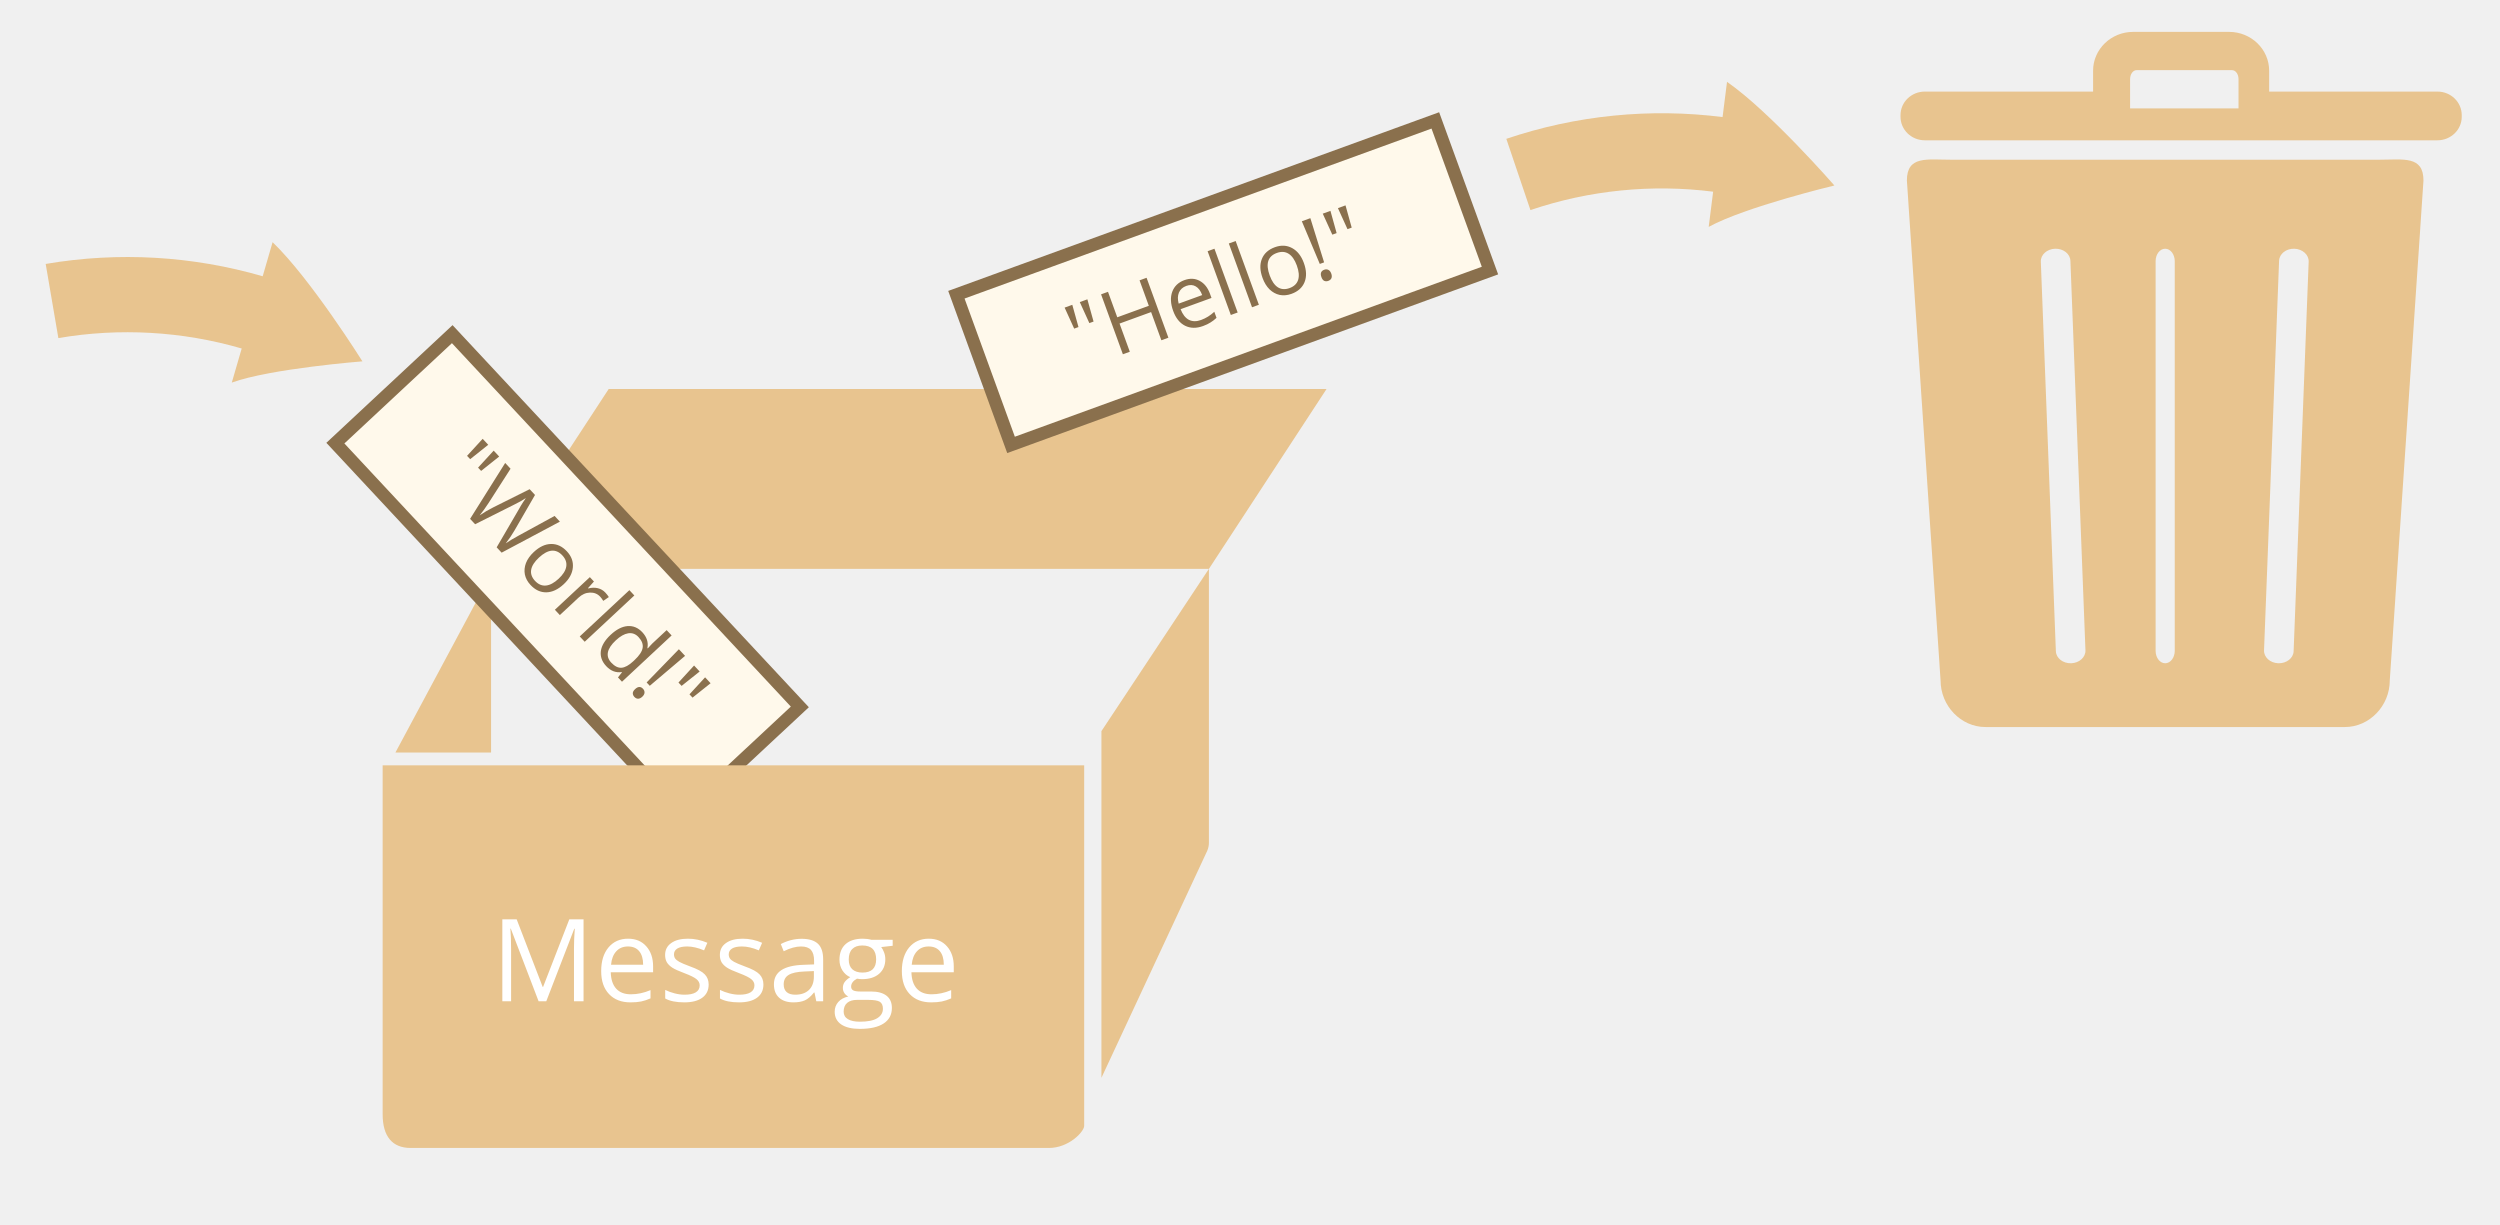
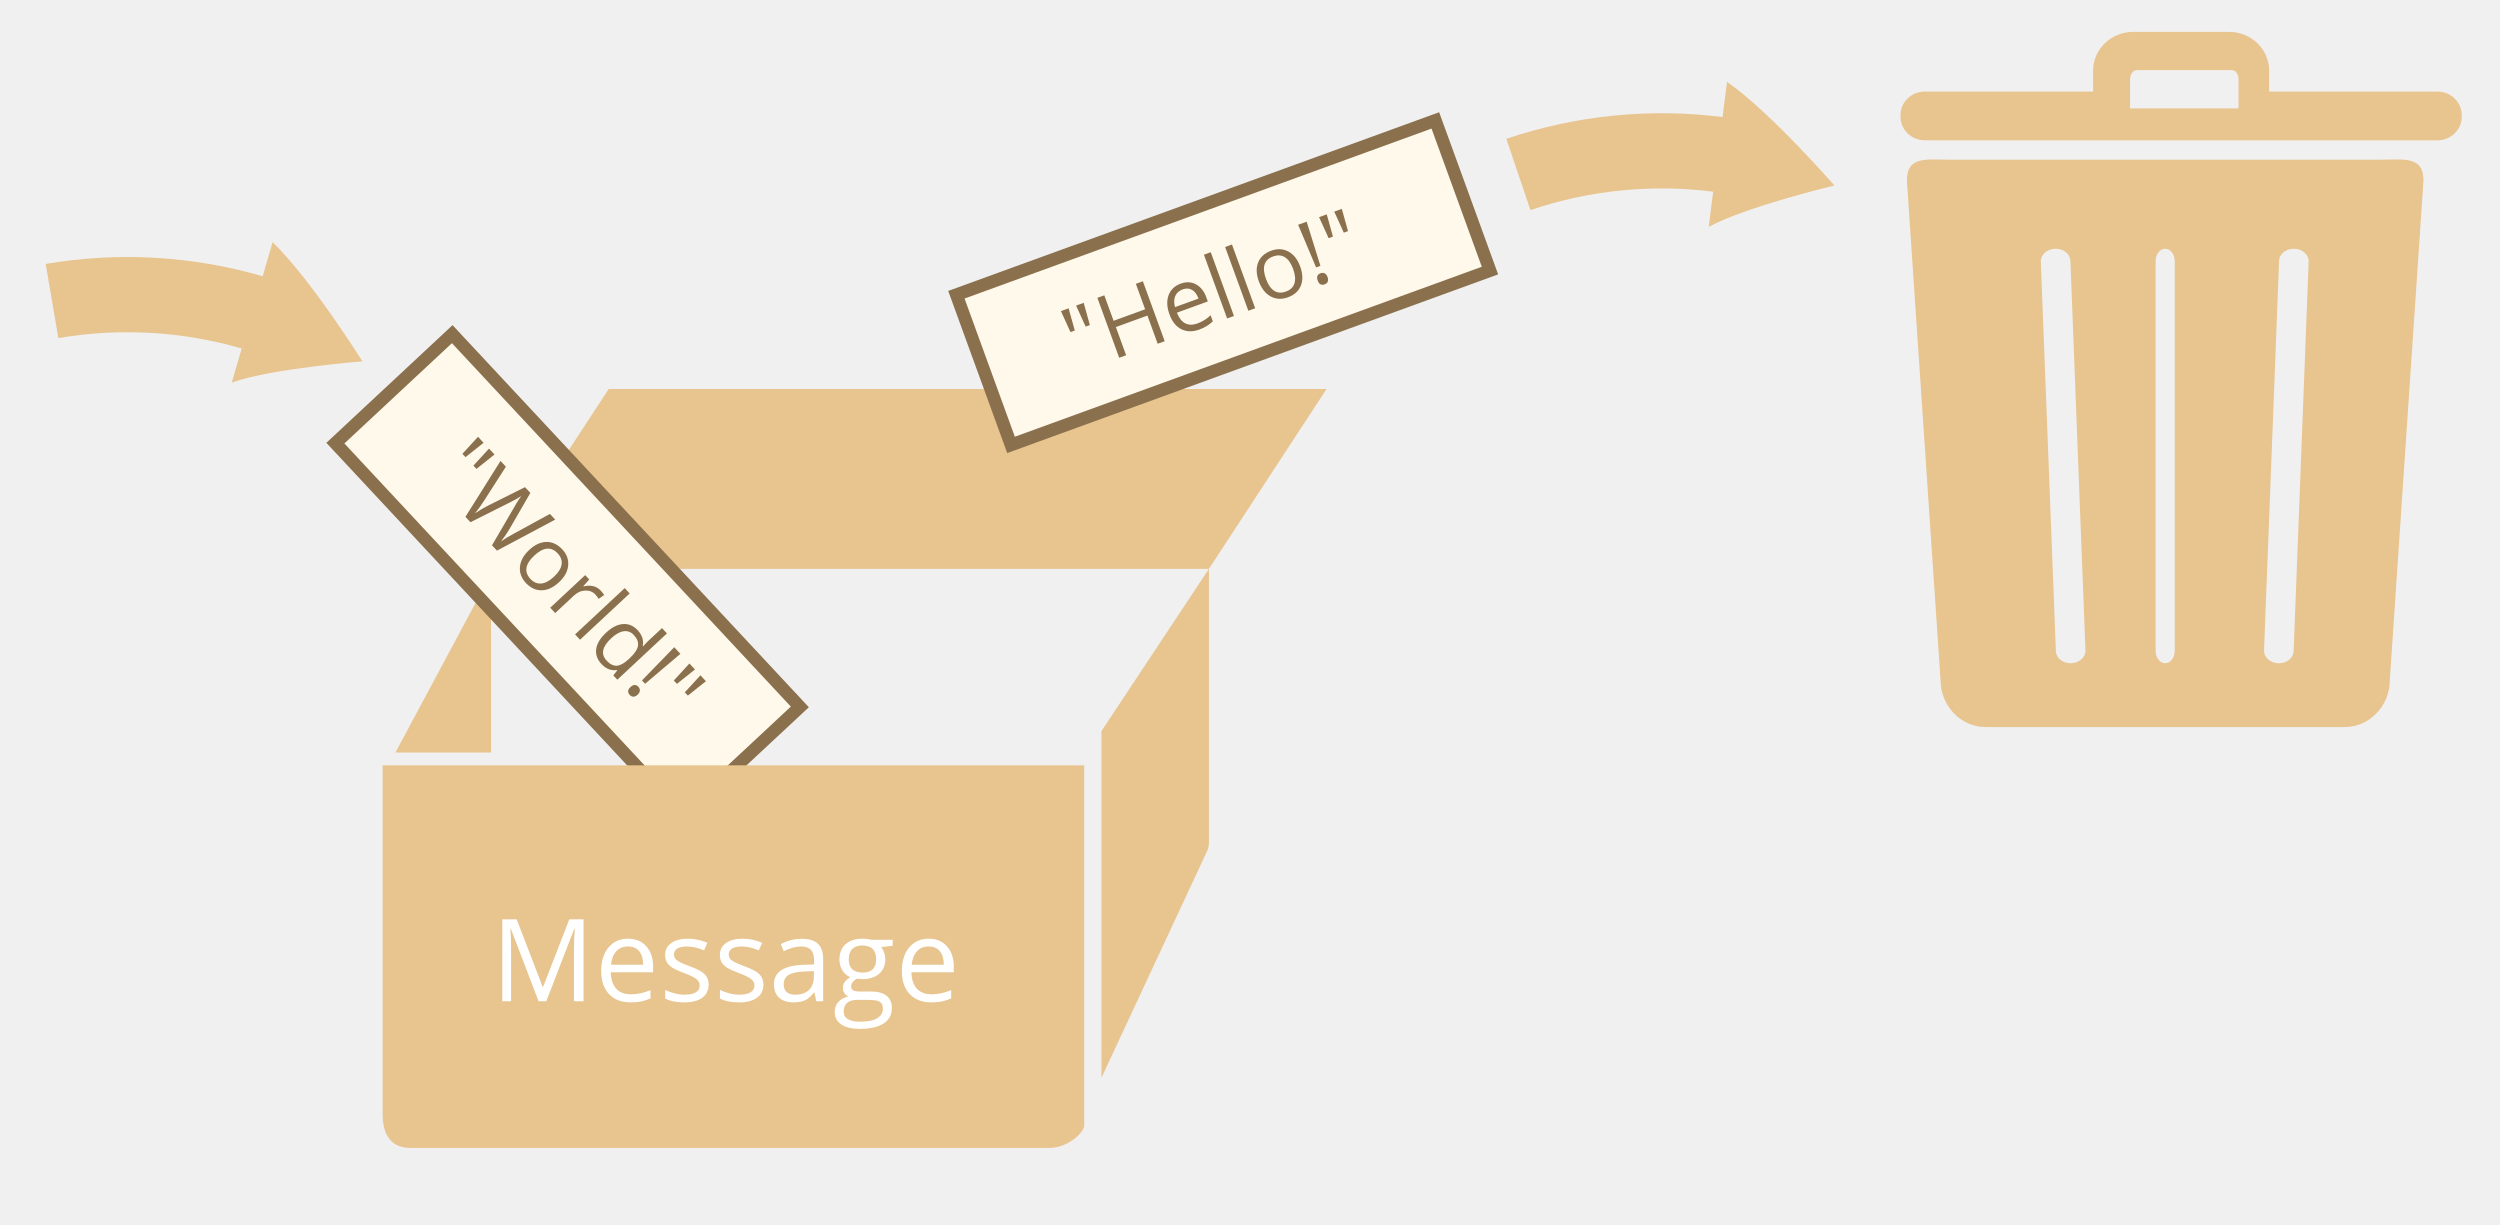
<svg xmlns="http://www.w3.org/2000/svg" width="392px" height="192px" viewBox="0 0 392 192" version="1.1">
  <defs />
  <g id="combined" stroke="none" stroke-width="1" fill="none" fill-rule="evenodd">
    <g id="variable-change.svg">
      <g id="noun_1211_cc" transform="translate(52, -5)">
        <path d="M25,94.196 L137.558,94.196 L137.558,137.146 C137.558,137.519 137.479,138.008 137.279,138.44 C137.079,138.873 120.705,174 120.705,174 L120.705,119.64 L137.559,94.196 L156,66 L43.441,66 L25,94.196 L25,94.196 Z" id="Shape" fill="#E8C48F" />
        <path d="M25,123 L25,95 L10,123" id="Shape" fill="#E8C48F" />
        <g id="Rectangle-5-+-&quot;World!&quot;" transform="translate(0, 57)">
          <path d="M18.911,0.395 L73.415,58.844 L55.089,75.932 L0.585,17.484 L18.911,0.395 L18.911,0.395 Z" id="Rectangle-5" stroke="#8A704D" stroke-width="2" fill="#FFF9EB" />
-           <text id="&quot;World!&quot;" transform="translate(39.88549, 40.78237) rotate(47) translate(-39.88549, -40.78237) " font-family="Open Sans" font-size="14" font-weight="526" fill="#8A704D">
+           <text id="&quot;World!&quot;" transform="translate(39.88549, 39.78237) rotate(47) translate(-39.88549, -39.78237) " font-family="Open Sans" font-size="14" font-weight="526" line-spacing="17" fill="#8A704D">
            <tspan x="10.393" y="46.282">"World!"</tspan>
          </text>
        </g>
        <g id="Rectangle-5-+-&quot;World!&quot;-2" transform="translate(139.6438, 49.2548) rotate(293) translate(-139.6438, -49.2548) translate(102.6438, 11.2548)">
          <path d="M18.911,0.395 L73.415,58.844 L55.089,75.932 L0.585,17.484 L18.911,0.395 L18.911,0.395 Z" id="Rectangle-5" stroke="#8A704D" stroke-width="2" fill="#FFF9EB" />
-           <text id="&quot;Hello!&quot;" transform="translate(39.88549, 40.78237) rotate(47) translate(-39.88549, -40.78237) " font-family="Open Sans" font-size="14" font-weight="526" fill="#8A704D">
+           <text id="&quot;Hello!&quot;" transform="translate(39.88549, 39.78237) rotate(47) translate(-39.88549, -39.78237) " font-family="Open Sans" font-size="14" font-weight="526" line-spacing="17" fill="#8A704D">
            <tspan x="10.393" y="46.282">"Hello!"</tspan>
          </text>
        </g>
        <path d="M8,125 L8,179.73 C8,183.151 9.484,185 12.387,185 L112.473,185 C115.595,185 118,182.452 118,181.524 L118,125 L8,125 L8,125 Z" id="Shape" fill="#E8C48F" />
      </g>
      <text id="Message" font-family="Open Sans" font-size="18" font-weight="526" fill="#FFFFFF">
        <tspan x="77" y="157">Message</tspan>
      </text>
      <path d="M58.112,51.808 C58.112,51.808 47.657,40.623 40.719,36.155 C40.551,38.003 40.383,39.85 40.214,41.697 C28.842,40.662 17.292,42.194 6.445,46.292 C7.835,49.97 9.224,53.647 10.614,57.324 C19.778,53.862 29.537,52.568 39.145,53.442 C38.977,55.29 38.808,57.137 38.64,58.984 C44.221,55.655 58.112,51.808 58.112,51.808" id="Fill-54" fill="#E8C48F" transform="translate(32.27845, 47.56955) rotate(11) translate(-32.27845, -47.56955) " />
      <path d="M287.797,28.186 C287.797,28.186 277.343,17.001 270.404,12.533 C270.236,14.381 270.068,16.228 269.899,18.074 C258.527,17.04 246.977,18.571 236.13,22.67 C237.52,26.347 238.909,30.025 240.299,33.702 C249.463,30.239 259.222,28.945 268.83,29.82 C268.662,31.667 268.493,33.514 268.326,35.361 C273.907,32.033 287.797,28.186 287.797,28.186" id="Fill-54" fill="#E8C48F" transform="translate(261.9635, 23.94723) rotate(2) translate(-261.9635, -23.94723) " />
      <g id="noun_48910_cc" transform="translate(298, 5)">
        <path d="M50.983,6 L36.016,6 C35.457,6 35,6.626 35,7.395 L35,12 L52,12 L52,7.395 C52,6.626 51.543,6 50.983,6 L50.983,6 Z" id="Shape" />
        <path d="M84.193,9.36 L57.803,9.36 L57.803,6.085 C57.803,2.729 54.989,0 51.528,0 L36.471,0 C33.011,0 30.196,2.729 30.196,6.085 L30.196,9.36 L3.807,9.36 C1.705,9.36 0,11.012 0,13.05 L0,13.31 C0,15.348 1.705,17 3.807,17 L84.193,17 C86.295,17 88,15.348 88,13.31 L88,13.05 C88,11.012 86.294,9.36 84.193,9.36 L84.193,9.36 Z M53,12 L36,12 L36,7.395 C36,6.626 36.457,6 37.016,6 L51.984,6 C52.544,6 53,6.626 53,7.395 L53,12 L53,12 Z" id="Shape" fill="#E8C48F" />
        <path d="M74.955,20.045 L8.044,20.045 C4.154,20.045 1,19.364 1,23.311 L6.282,101.693 C6.282,105.636 9.437,109 13.327,109 L69.674,109 C73.564,109 76.718,105.636 76.718,101.693 L82,23.311 C81.999,19.364 78.845,20.045 74.955,20.045 L74.955,20.045 Z M26.757,98.999 C25.474,99.038 24.404,98.199 24.361,97.121 L22.001,36.026 C21.96,34.948 22.965,34.041 24.243,34.001 C25.526,33.961 26.596,34.802 26.639,35.88 L28.999,96.976 C29.04,98.052 28.036,98.96 26.757,98.999 L26.757,98.999 Z M43,97.049 C43,98.126 42.328,99 41.5,99 C40.672,99 40,98.124 40,97.049 L40,35.951 C40,34.873 40.672,34 41.5,34 C42.328,34 43,34.873 43,35.951 L43,97.049 L43,97.049 Z M61.639,97.121 C61.597,98.199 60.526,99.038 59.243,98.999 C57.964,98.96 56.96,98.052 57.001,96.975 L59.361,35.88 C59.403,34.802 60.473,33.961 61.755,34.001 C63.035,34.043 64.04,34.948 63.999,36.026 L61.639,97.121 L61.639,97.121 Z" id="Shape" fill="#E8C48F" />
      </g>
    </g>
  </g>
</svg>
